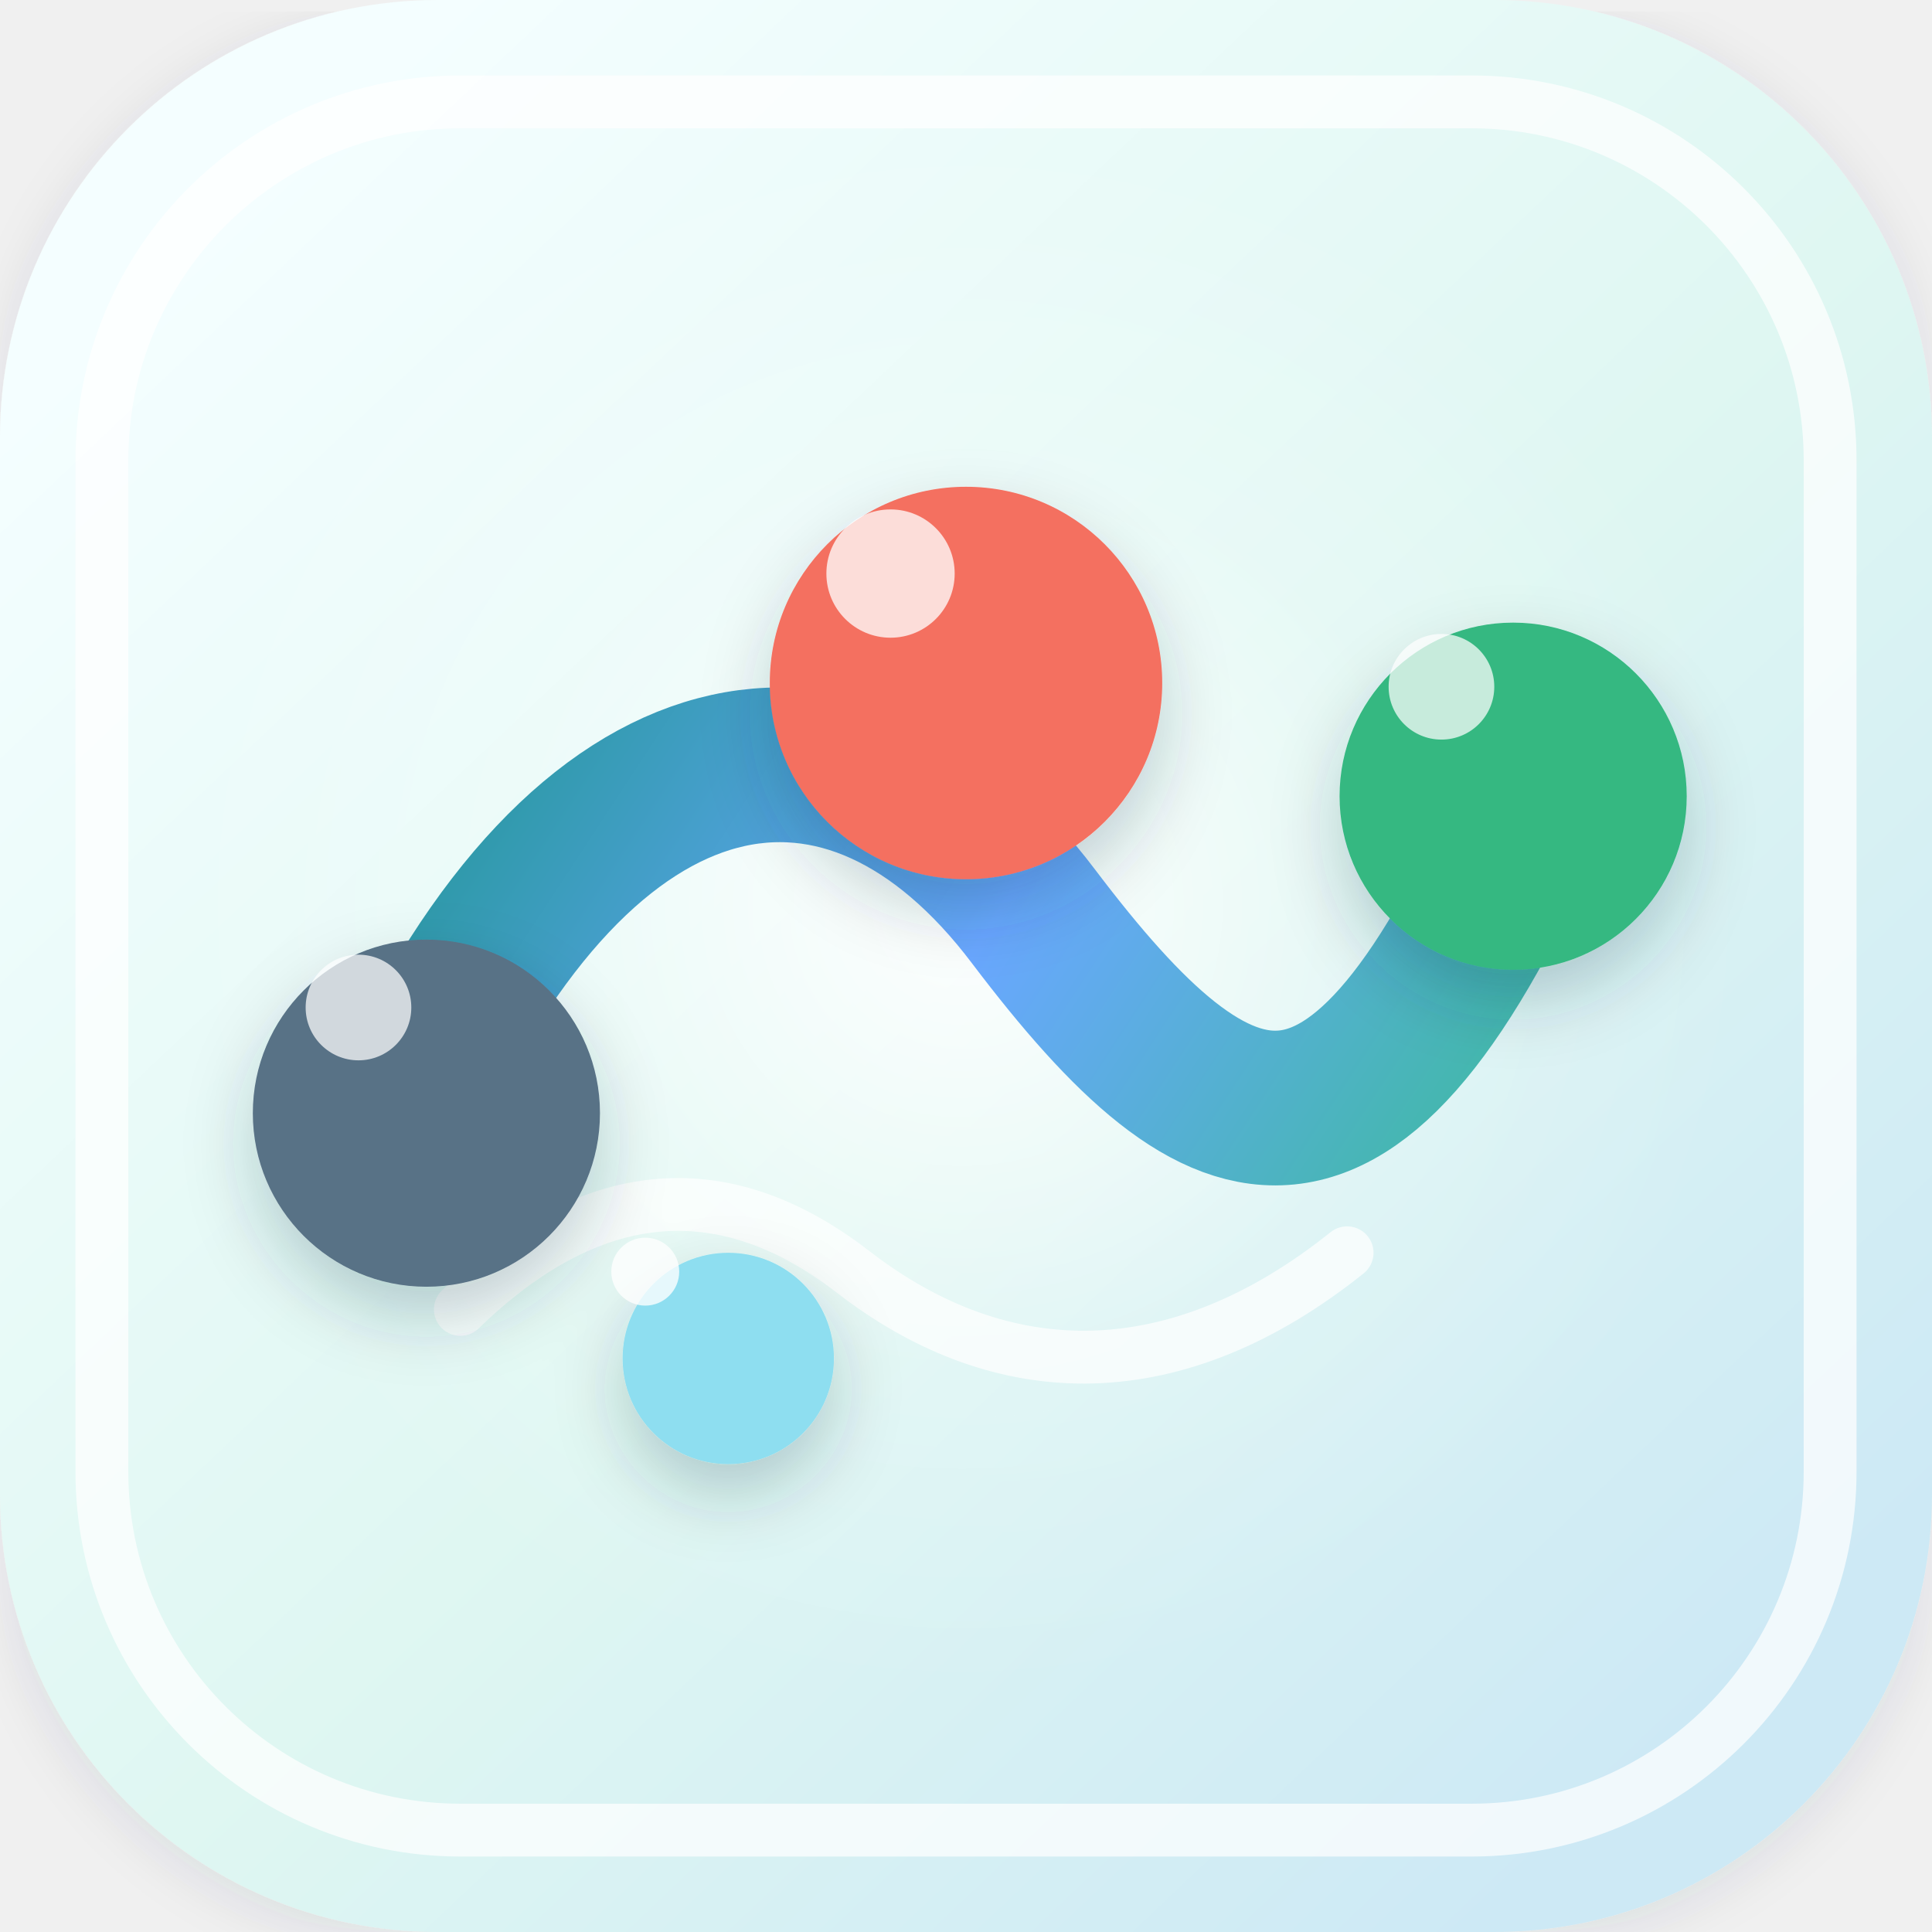
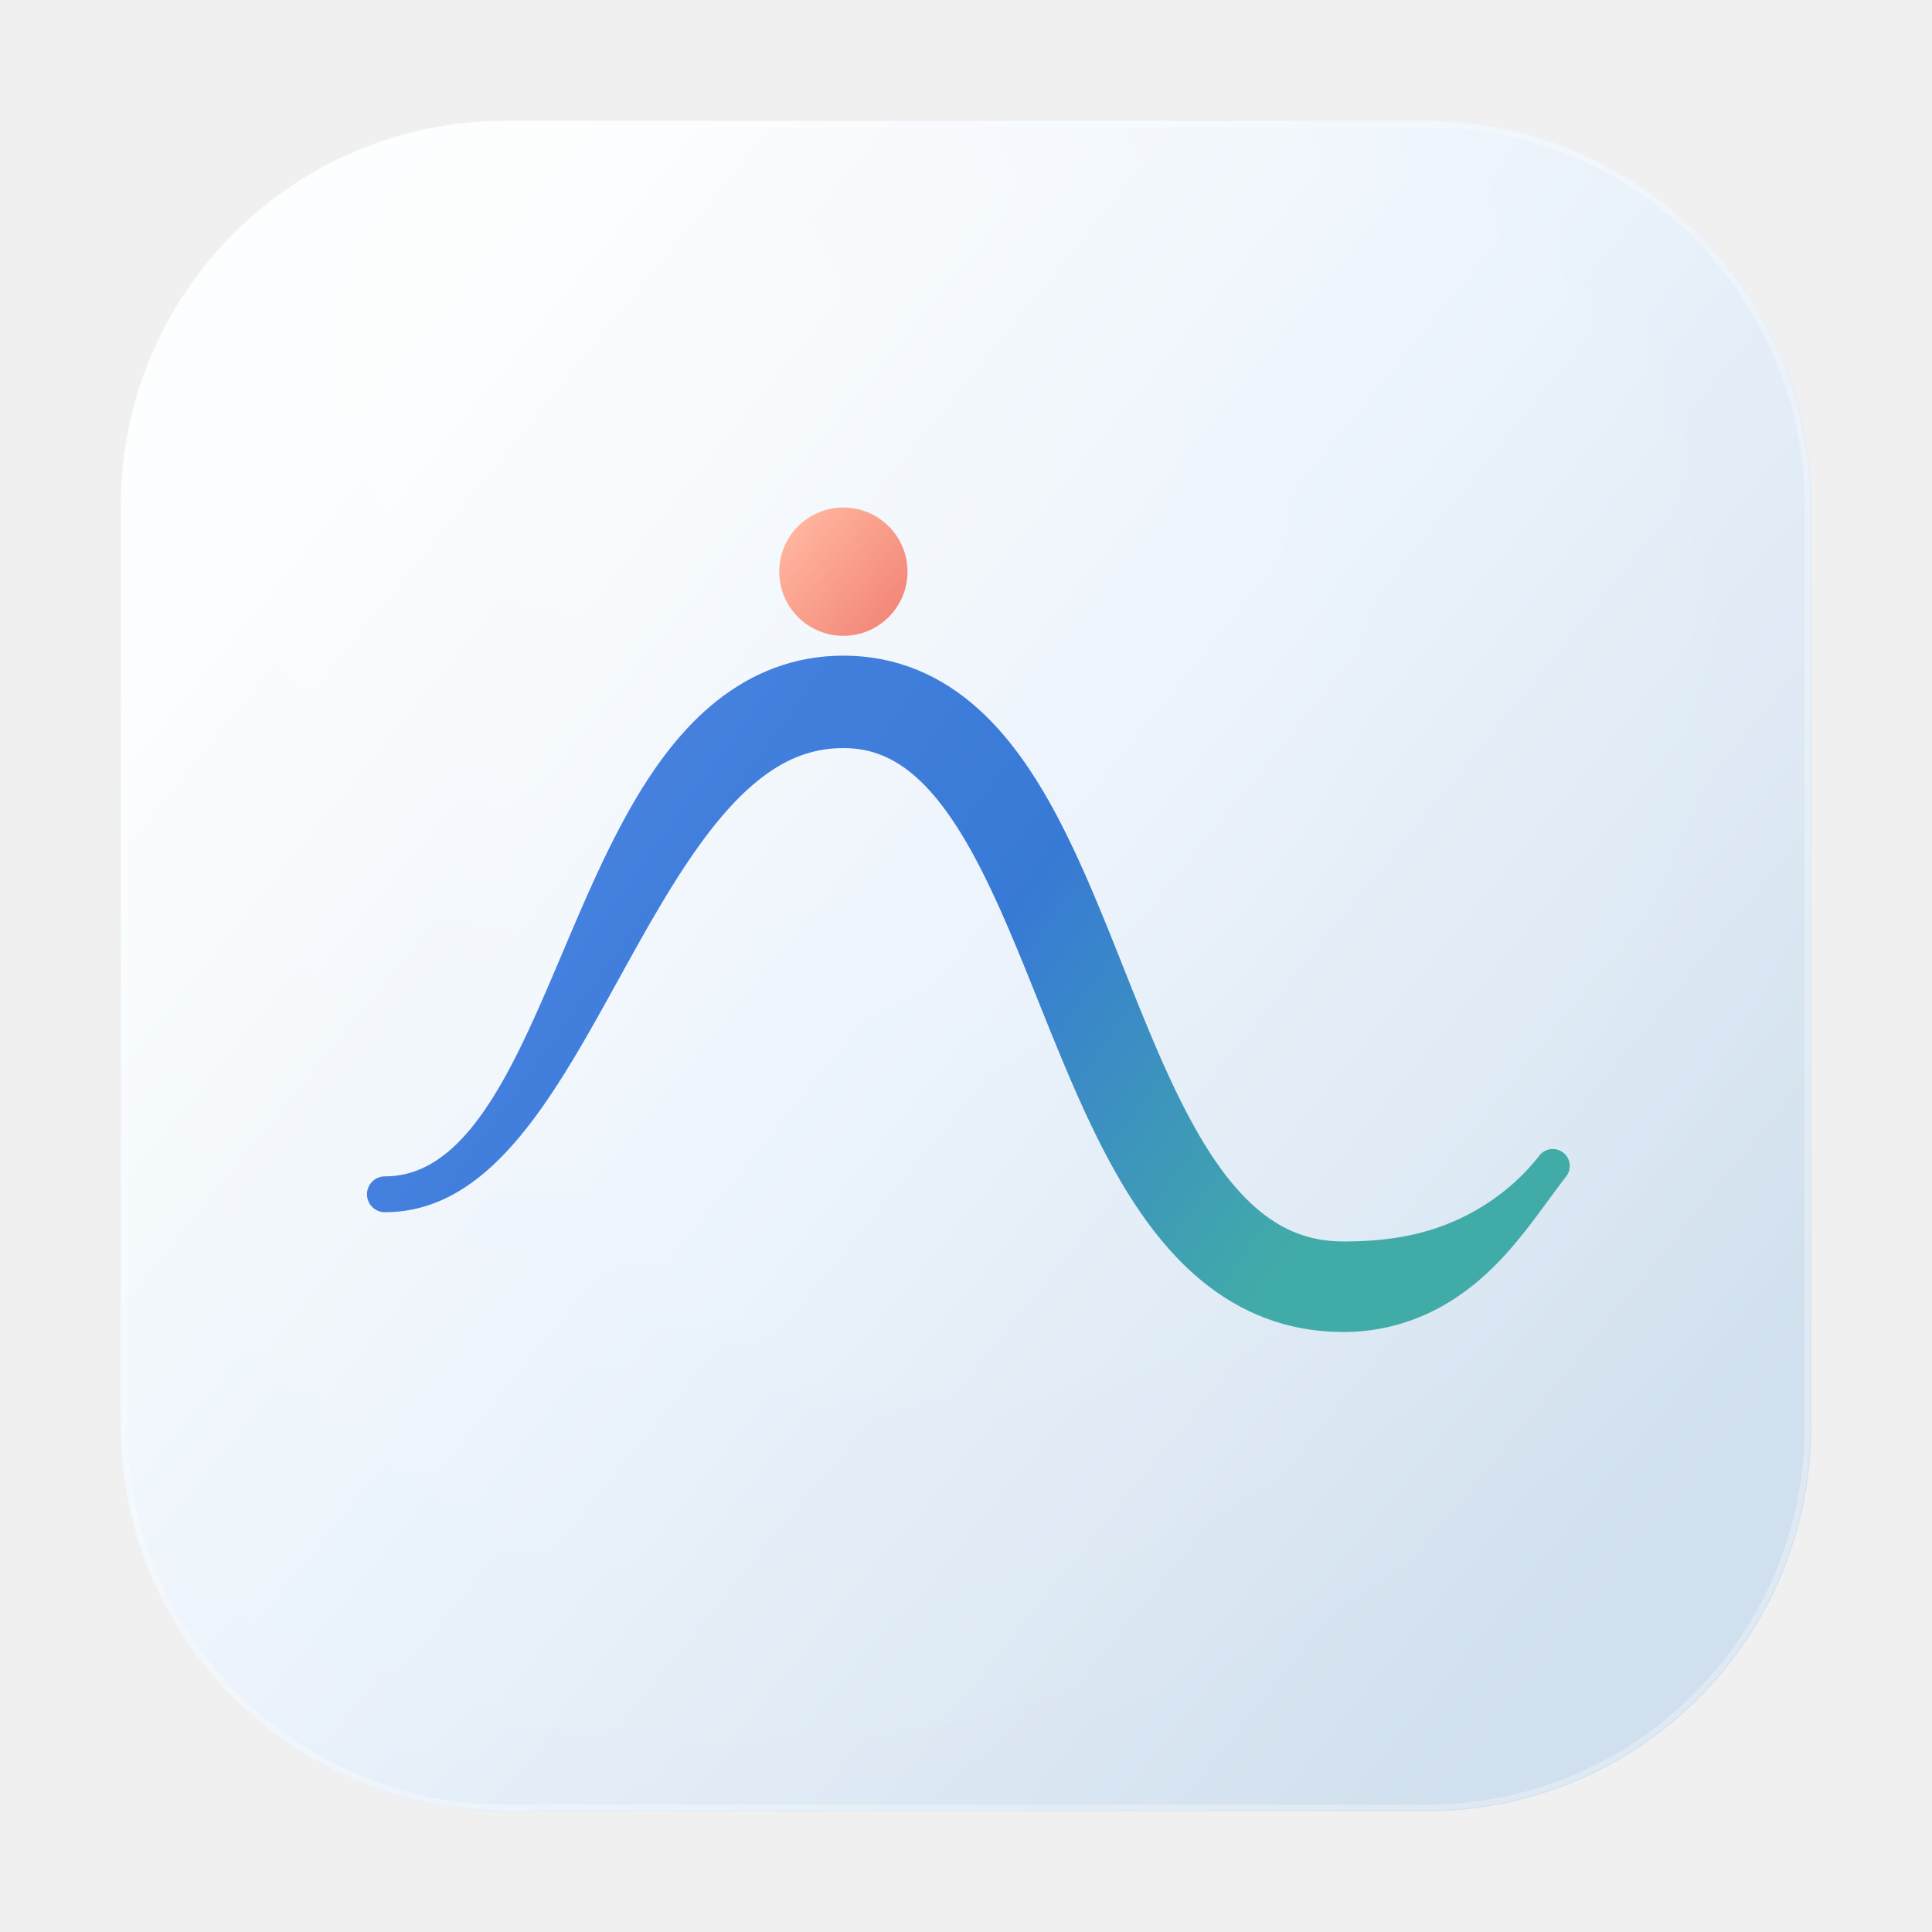
- <svg xmlns="http://www.w3.org/2000/svg" viewBox="0 0 1024 1024" role="img" aria-label="RxnFlow app icon">
+ <svg xmlns="http://www.w3.org/2000/svg" viewBox="0 0 1024 1024" width="1024" height="1024" role="img" aria-label="RxnFlow app icon">
  <defs>
-     <linearGradient id="surface" x1="126" x2="898" y1="104" y2="920" gradientUnits="userSpaceOnUse">
-       <stop stop-color="#F4FEFF" />
-       <stop offset="0.54" stop-color="#DFF7F2" />
-       <stop offset="1" stop-color="#CDE9F5" />
+     <linearGradient id="surface" x1="10%" y1="20%" x2="90%" y2="85%">
+       <stop offset="0.0%" stop-color="#FBFDFE" />
+       <stop offset="50.0%" stop-color="#E8F1FA" />
+       <stop offset="100.0%" stop-color="#D1E0EE" />
    </linearGradient>
-     <linearGradient id="stroke" x1="190" x2="842" y1="262" y2="690" gradientUnits="userSpaceOnUse">
-       <stop stop-color="#0E927A" />
-       <stop offset="0.52" stop-color="#69A7FF" />
-       <stop offset="1" stop-color="#34BE8B" />
+     <linearGradient id="curve" x1="12%" y1="35%" x2="86%" y2="65%">
+       <stop offset="0.0%" stop-color="#4781E0" />
+       <stop offset="50.0%" stop-color="#377AD5" />
+       <stop offset="100.0%" stop-color="#41ABA8" />
    </linearGradient>
-     <filter id="softShadow" x="-20%" y="-20%" width="140%" height="140%" color-interpolation-filters="sRGB">
-       <feDropShadow dx="0" dy="32" stdDeviation="42" flood-color="#0B4152" flood-opacity="0.24" />
-       <feDropShadow dx="0" dy="6" stdDeviation="14" flood-color="#0B4152" flood-opacity="0.10" />
-     </filter>
-     <filter id="nodeShadow" x="-50%" y="-50%" width="200%" height="200%" color-interpolation-filters="sRGB">
-       <feDropShadow dx="0" dy="16" stdDeviation="18" flood-color="#173847" flood-opacity="0.22" />
-     </filter>
-     <radialGradient id="glow" cx="0" cy="0" r="1" gradientTransform="matrix(0 418 -418 0 510 480)" gradientUnits="userSpaceOnUse">
-       <stop stop-color="#FFFFFF" stop-opacity="0.92" />
-       <stop offset="0.58" stop-color="#FFFFFF" stop-opacity="0.18" />
-       <stop offset="1" stop-color="#FFFFFF" stop-opacity="0" />
+     <linearGradient id="node" x1="10%" y1="20%" x2="90%" y2="85%">
+       <stop offset="0.0%" stop-color="#FFB49D" />
+       <stop offset="100.0%" stop-color="#F38779" />
+     </linearGradient>
+     <radialGradient id="light" cx="28%" cy="14%" r="90%">
+       <stop offset="0%" stop-color="#FFFFFF" stop-opacity=".3" />
+       <stop offset="100%" stop-color="#FFFFFF" stop-opacity="0" />
    </radialGradient>
  </defs>
-   <rect width="1024" height="1024" rx="232" fill="url(#surface)" filter="url(#softShadow)" />
-   <rect x="54" y="54" width="916" height="916" rx="190" fill="none" stroke="#FFFFFF" stroke-opacity="0.72" stroke-width="28" />
-   <circle cx="512" cy="506" r="418" fill="url(#glow)" />
-   <path d="M214 590C310 378 450 356 548 486C648 618 720 648 820 410" fill="none" stroke="url(#stroke)" stroke-linecap="round" stroke-linejoin="round" stroke-width="82" />
-   <path d="M244 694C312 628 382 620 452 674C532 736 624 736 714 664" fill="none" stroke="#FFFFFF" stroke-linecap="round" stroke-width="28" stroke-opacity="0.72" />
-   <g filter="url(#nodeShadow)">
-     <circle cx="226" cy="590" r="92" fill="#587286" />
-     <circle cx="512" cy="362" r="104" fill="#F46F61" />
-     <circle cx="802" cy="422" r="92" fill="#36B881" />
-     <circle cx="386" cy="720" r="56" fill="#8EDEF0" />
-   </g>
-   <circle cx="190" cy="534" r="28" fill="#FFFFFF" fill-opacity="0.72" />
-   <circle cx="472" cy="304" r="34" fill="#FFFFFF" fill-opacity="0.76" />
-   <circle cx="764" cy="364" r="28" fill="#FFFFFF" fill-opacity="0.72" />
-   <circle cx="342" cy="674" r="18" fill="#FFFFFF" fill-opacity="0.78" />
+   <rect x="64" y="64" width="896" height="896" rx="204" fill="url(#surface)" />
+   <rect x="64" y="64" width="896" height="896" rx="204" fill="url(#light)" />
+   <rect x="66" y="66" width="892" height="892" rx="202" fill="none" stroke="#FFFFFF" stroke-opacity=".3" stroke-width="3" />
+   <path d="M 204.00 642.50 L 207.63 642.41 L 211.22 642.15 L 214.75 641.72 L 218.22 641.13 L 221.65 640.37 L 225.01 639.45 L 228.32 638.38 L 231.56 637.16 L 234.75 635.80 L 237.88 634.30 L 240.95 632.66 L 243.96 630.90 L 246.92 629.01 L 249.82 627.01 L 252.67 624.89 L 255.47 622.67 L 258.21 620.34 L 260.92 617.91 L 263.58 615.39 L 266.19 612.77 L 268.77 610.07 L 271.31 607.28 L 273.81 604.41 L 276.28 601.46 L 278.72 598.44 L 281.13 595.34 L 283.51 592.18 L 285.86 588.95 L 288.20 585.67 L 290.50 582.32 L 292.79 578.91 L 295.06 575.46 L 297.30 571.95 L 299.54 568.40 L 301.75 564.81 L 303.95 561.18 L 306.14 557.51 L 308.32 553.81 L 310.49 550.08 L 312.64 546.32 L 314.79 542.54 L 316.94 538.74 L 319.07 534.93 L 321.21 531.10 L 323.34 527.26 L 325.46 523.42 L 327.59 519.57 L 329.71 515.72 L 331.84 511.88 L 333.96 508.05 L 336.09 504.22 L 338.22 500.41 L 340.36 496.62 L 342.50 492.85 L 344.64 489.11 L 346.80 485.40 L 348.96 481.71 L 351.12 478.07 L 353.30 474.46 L 355.48 470.90 L 357.67 467.39 L 359.87 463.92 L 362.08 460.51 L 364.31 457.16 L 366.54 453.87 L 368.78 450.64 L 371.03 447.49 L 373.29 444.41 L 375.56 441.40 L 377.84 438.47 L 380.13 435.63 L 382.43 432.87 L 384.74 430.21 L 387.05 427.63 L 389.37 425.15 L 391.69 422.77 L 394.02 420.49 L 396.35 418.32 L 398.69 416.25 L 401.02 414.28 L 403.35 412.42 L 405.68 410.67 L 408.01 409.03 L 410.34 407.49 L 412.67 406.06 L 415.00 404.74 L 417.33 403.52 L 419.66 402.41 L 421.99 401.39 L 424.34 400.48 L 426.70 399.66 L 429.08 398.93 L 431.50 398.30 L 433.94 397.76 L 436.43 397.32 L 438.97 396.96 L 441.58 396.71 L 444.25 396.55 L 447.00 396.50 L 449.90 396.57 L 452.68 396.76 L 455.36 397.08 L 457.95 397.52 L 460.46 398.07 L 462.91 398.74 L 465.30 399.52 L 467.64 400.41 L 469.94 401.42 L 472.22 402.54 L 474.48 403.79 L 476.72 405.16 L 478.95 406.65 L 481.17 408.28 L 483.38 410.03 L 485.59 411.93 L 487.78 413.95 L 489.97 416.11 L 492.15 418.41 L 494.33 420.84 L 496.49 423.40 L 498.63 426.09 L 500.77 428.91 L 502.89 431.85 L 504.99 434.91 L 507.08 438.09 L 509.15 441.38 L 511.21 444.78 L 513.25 448.28 L 515.27 451.89 L 517.27 455.59 L 519.26 459.38 L 521.23 463.26 L 523.19 467.22 L 525.13 471.26 L 527.06 475.37 L 528.98 479.55 L 530.89 483.80 L 532.78 488.11 L 534.67 492.48 L 536.55 496.90 L 538.43 501.37 L 540.30 505.88 L 542.17 510.43 L 544.04 515.02 L 545.91 519.64 L 547.78 524.29 L 549.66 528.96 L 551.54 533.65 L 553.43 538.36 L 555.33 543.08 L 557.25 547.81 L 559.18 552.55 L 561.12 557.29 L 563.09 562.02 L 565.08 566.75 L 567.08 571.47 L 569.12 576.17 L 571.18 580.86 L 573.28 585.52 L 575.40 590.17 L 577.57 594.78 L 579.77 599.37 L 582.01 603.92 L 584.29 608.43 L 586.63 612.90 L 589.01 617.33 L 591.45 621.70 L 593.94 626.03 L 596.49 630.30 L 599.11 634.51 L 601.80 638.66 L 604.55 642.74 L 607.39 646.76 L 610.30 650.69 L 613.29 654.55 L 616.38 658.32 L 619.56 662.01 L 622.83 665.60 L 626.21 669.09 L 629.69 672.48 L 633.28 675.75 L 636.99 678.90 L 640.81 681.92 L 644.75 684.80 L 648.81 687.54 L 653.00 690.13 L 657.31 692.55 L 661.74 694.79 L 666.29 696.86 L 670.96 698.73 L 675.75 700.40 L 680.64 701.87 L 685.64 703.12 L 690.73 704.15 L 695.92 704.96 L 701.20 705.54 L 706.56 705.88 L 712.00 706.00 L 713.90 705.98 L 715.79 705.93 L 717.67 705.85 L 719.54 705.74 L 721.40 705.59 L 723.24 705.42 L 725.07 705.21 L 726.89 704.97 L 728.69 704.70 L 730.48 704.41 L 732.26 704.08 L 734.02 703.73 L 735.76 703.34 L 737.49 702.94 L 739.20 702.50 L 740.90 702.04 L 742.58 701.55 L 744.24 701.03 L 745.89 700.50 L 747.52 699.93 L 749.13 699.35 L 750.73 698.74 L 752.30 698.11 L 753.86 697.46 L 755.40 696.79 L 756.92 696.09 L 758.43 695.38 L 759.92 694.65 L 761.38 693.90 L 762.83 693.13 L 764.26 692.34 L 765.68 691.54 L 767.07 690.72 L 768.45 689.88 L 769.81 689.03 L 771.15 688.17 L 772.47 687.29 L 773.77 686.39 L 775.06 685.49 L 776.33 684.57 L 777.58 683.64 L 778.82 682.70 L 780.03 681.75 L 781.23 680.79 L 782.42 679.82 L 783.59 678.84 L 784.74 677.85 L 785.87 676.85 L 786.99 675.84 L 788.10 674.83 L 789.19 673.81 L 790.27 672.79 L 791.33 671.75 L 792.37 670.72 L 793.41 669.67 L 794.43 668.62 L 795.43 667.57 L 796.43 666.52 L 797.41 665.46 L 798.37 664.39 L 799.33 663.33 L 800.28 662.26 L 801.21 661.18 L 802.13 660.11 L 803.04 659.04 L 803.95 657.96 L 804.84 656.88 L 805.72 655.80 L 806.59 654.72 L 807.46 653.65 L 808.31 652.57 L 809.16 651.49 L 810.00 650.41 L 810.83 649.33 L 811.66 648.26 L 812.48 647.19 L 813.29 646.11 L 814.09 645.04 L 814.89 643.98 L 815.68 642.91 L 816.47 641.85 L 817.26 640.79 L 818.03 639.74 L 818.81 638.68 L 819.58 637.64 L 820.35 636.59 L 821.11 635.55 L 821.87 634.52 L 822.63 633.49 L 823.38 632.46 L 824.14 631.44 L 824.89 630.43 L 825.64 629.42 L 826.38 628.42 L 827.13 627.42 L 827.88 626.43 L 828.62 625.45 L 829.37 624.48 L 830.12 623.51 A 9.0 9.0 0 0 0 815.88 612.49 L 815.17 613.40 L 814.44 614.31 L 813.70 615.21 L 812.95 616.11 L 812.19 617.00 L 811.41 617.88 L 810.63 618.76 L 809.83 619.63 L 809.02 620.49 L 808.20 621.35 L 807.36 622.20 L 806.52 623.04 L 805.67 623.88 L 804.81 624.71 L 803.93 625.53 L 803.05 626.34 L 802.16 627.15 L 801.25 627.94 L 800.34 628.73 L 799.42 629.51 L 798.49 630.28 L 797.55 631.04 L 796.61 631.80 L 795.65 632.54 L 794.69 633.27 L 793.72 634.00 L 792.74 634.71 L 791.75 635.42 L 790.76 636.11 L 789.76 636.79 L 788.75 637.47 L 787.74 638.13 L 786.72 638.78 L 785.70 639.42 L 784.66 640.05 L 783.63 640.67 L 782.59 641.28 L 781.54 641.88 L 780.49 642.46 L 779.43 643.04 L 778.37 643.60 L 777.30 644.15 L 776.23 644.69 L 775.16 645.22 L 774.08 645.73 L 773.00 646.24 L 771.92 646.73 L 770.84 647.21 L 769.75 647.68 L 768.65 648.14 L 767.56 648.58 L 766.46 649.02 L 765.36 649.44 L 764.26 649.85 L 763.16 650.25 L 762.06 650.63 L 760.95 651.01 L 759.84 651.37 L 758.73 651.72 L 757.62 652.06 L 756.51 652.39 L 755.40 652.71 L 754.28 653.02 L 753.17 653.31 L 752.05 653.60 L 750.93 653.88 L 749.81 654.14 L 748.69 654.40 L 747.56 654.64 L 746.44 654.87 L 745.31 655.10 L 744.18 655.31 L 743.05 655.52 L 741.92 655.71 L 740.79 655.90 L 739.65 656.08 L 738.51 656.25 L 737.37 656.41 L 736.22 656.56 L 735.07 656.71 L 733.91 656.84 L 732.76 656.97 L 731.59 657.09 L 730.42 657.20 L 729.25 657.30 L 728.07 657.40 L 726.88 657.49 L 725.69 657.57 L 724.49 657.65 L 723.29 657.71 L 722.07 657.77 L 720.85 657.83 L 719.61 657.87 L 718.37 657.91 L 717.12 657.94 L 715.86 657.97 L 714.58 657.99 L 713.30 658.00 L 712.00 658.00 L 708.63 657.93 L 705.38 657.72 L 702.24 657.37 L 699.19 656.90 L 696.25 656.30 L 693.38 655.58 L 690.58 654.74 L 687.85 653.78 L 685.18 652.70 L 682.55 651.51 L 679.97 650.19 L 677.42 648.75 L 674.90 647.19 L 672.41 645.51 L 669.95 643.70 L 667.50 641.76 L 665.08 639.69 L 662.68 637.49 L 660.30 635.16 L 657.94 632.71 L 655.60 630.13 L 653.28 627.43 L 650.98 624.61 L 648.71 621.66 L 646.46 618.60 L 644.23 615.43 L 642.03 612.15 L 639.85 608.76 L 637.69 605.27 L 635.56 601.68 L 633.45 597.99 L 631.36 594.22 L 629.30 590.36 L 627.26 586.42 L 625.23 582.40 L 623.23 578.31 L 621.25 574.15 L 619.29 569.92 L 617.34 565.63 L 615.40 561.29 L 613.49 556.89 L 611.58 552.45 L 609.68 547.96 L 607.80 543.43 L 605.92 538.87 L 604.05 534.27 L 602.18 529.65 L 600.31 525.00 L 598.45 520.33 L 596.58 515.65 L 594.71 510.95 L 592.84 506.25 L 590.96 501.54 L 589.07 496.82 L 587.17 492.12 L 585.25 487.41 L 583.32 482.72 L 581.37 478.04 L 579.40 473.37 L 577.41 468.73 L 575.40 464.11 L 573.35 459.52 L 571.28 454.96 L 569.17 450.43 L 567.02 445.94 L 564.84 441.49 L 562.62 437.08 L 560.35 432.72 L 558.03 428.41 L 555.66 424.15 L 553.23 419.95 L 550.74 415.81 L 548.19 411.74 L 545.57 407.73 L 542.88 403.80 L 540.11 399.93 L 537.26 396.15 L 534.33 392.46 L 531.30 388.85 L 528.18 385.33 L 524.95 381.92 L 521.61 378.61 L 518.17 375.42 L 514.61 372.35 L 510.92 369.41 L 507.12 366.61 L 503.19 363.96 L 499.13 361.48 L 494.94 359.16 L 490.63 357.02 L 486.19 355.08 L 481.64 353.34 L 476.98 351.82 L 472.20 350.51 L 467.33 349.43 L 462.37 348.59 L 457.32 347.99 L 452.19 347.62 L 447.00 347.50 L 442.18 347.61 L 437.43 347.92 L 432.73 348.44 L 428.11 349.17 L 423.57 350.10 L 419.11 351.22 L 414.73 352.53 L 410.46 354.02 L 406.28 355.68 L 402.20 357.51 L 398.22 359.49 L 394.35 361.62 L 390.59 363.90 L 386.93 366.30 L 383.37 368.83 L 379.92 371.47 L 376.57 374.22 L 373.32 377.07 L 370.16 380.02 L 367.09 383.06 L 364.11 386.18 L 361.21 389.38 L 358.40 392.66 L 355.66 396.01 L 352.99 399.42 L 350.40 402.89 L 347.86 406.43 L 345.40 410.02 L 342.99 413.66 L 340.64 417.35 L 338.34 421.09 L 336.09 424.87 L 333.89 428.69 L 331.73 432.55 L 329.62 436.44 L 327.55 440.36 L 325.51 444.32 L 323.51 448.30 L 321.54 452.30 L 319.60 456.32 L 317.70 460.36 L 315.81 464.42 L 313.96 468.49 L 312.12 472.57 L 310.31 476.65 L 308.51 480.74 L 306.73 484.83 L 304.97 488.92 L 303.22 493.00 L 301.48 497.07 L 299.76 501.14 L 298.04 505.19 L 296.33 509.22 L 294.62 513.23 L 292.92 517.22 L 291.22 521.19 L 289.52 525.12 L 287.82 529.02 L 286.12 532.89 L 284.41 536.72 L 282.70 540.51 L 280.98 544.25 L 279.26 547.95 L 277.53 551.59 L 275.78 555.18 L 274.03 558.71 L 272.26 562.18 L 270.48 565.59 L 268.69 568.93 L 266.88 572.20 L 265.05 575.40 L 263.20 578.52 L 261.34 581.56 L 259.45 584.51 L 257.55 587.38 L 255.63 590.16 L 253.68 592.84 L 251.71 595.43 L 249.72 597.92 L 247.71 600.31 L 245.67 602.59 L 243.61 604.77 L 241.53 606.83 L 239.42 608.79 L 237.28 610.63 L 235.12 612.35 L 232.94 613.95 L 230.73 615.44 L 228.49 616.80 L 226.22 618.04 L 223.92 619.16 L 221.59 620.16 L 219.21 621.03 L 216.80 621.77 L 214.35 622.38 L 211.84 622.87 L 209.29 623.22 L 206.67 623.43 L 204.00 623.50 A 9.5 9.5 0 0 0 204.00 642.50 Z" fill="url(#curve)" />
+   <circle cx="447" cy="303" r="34" fill="url(#node)" />
</svg>
